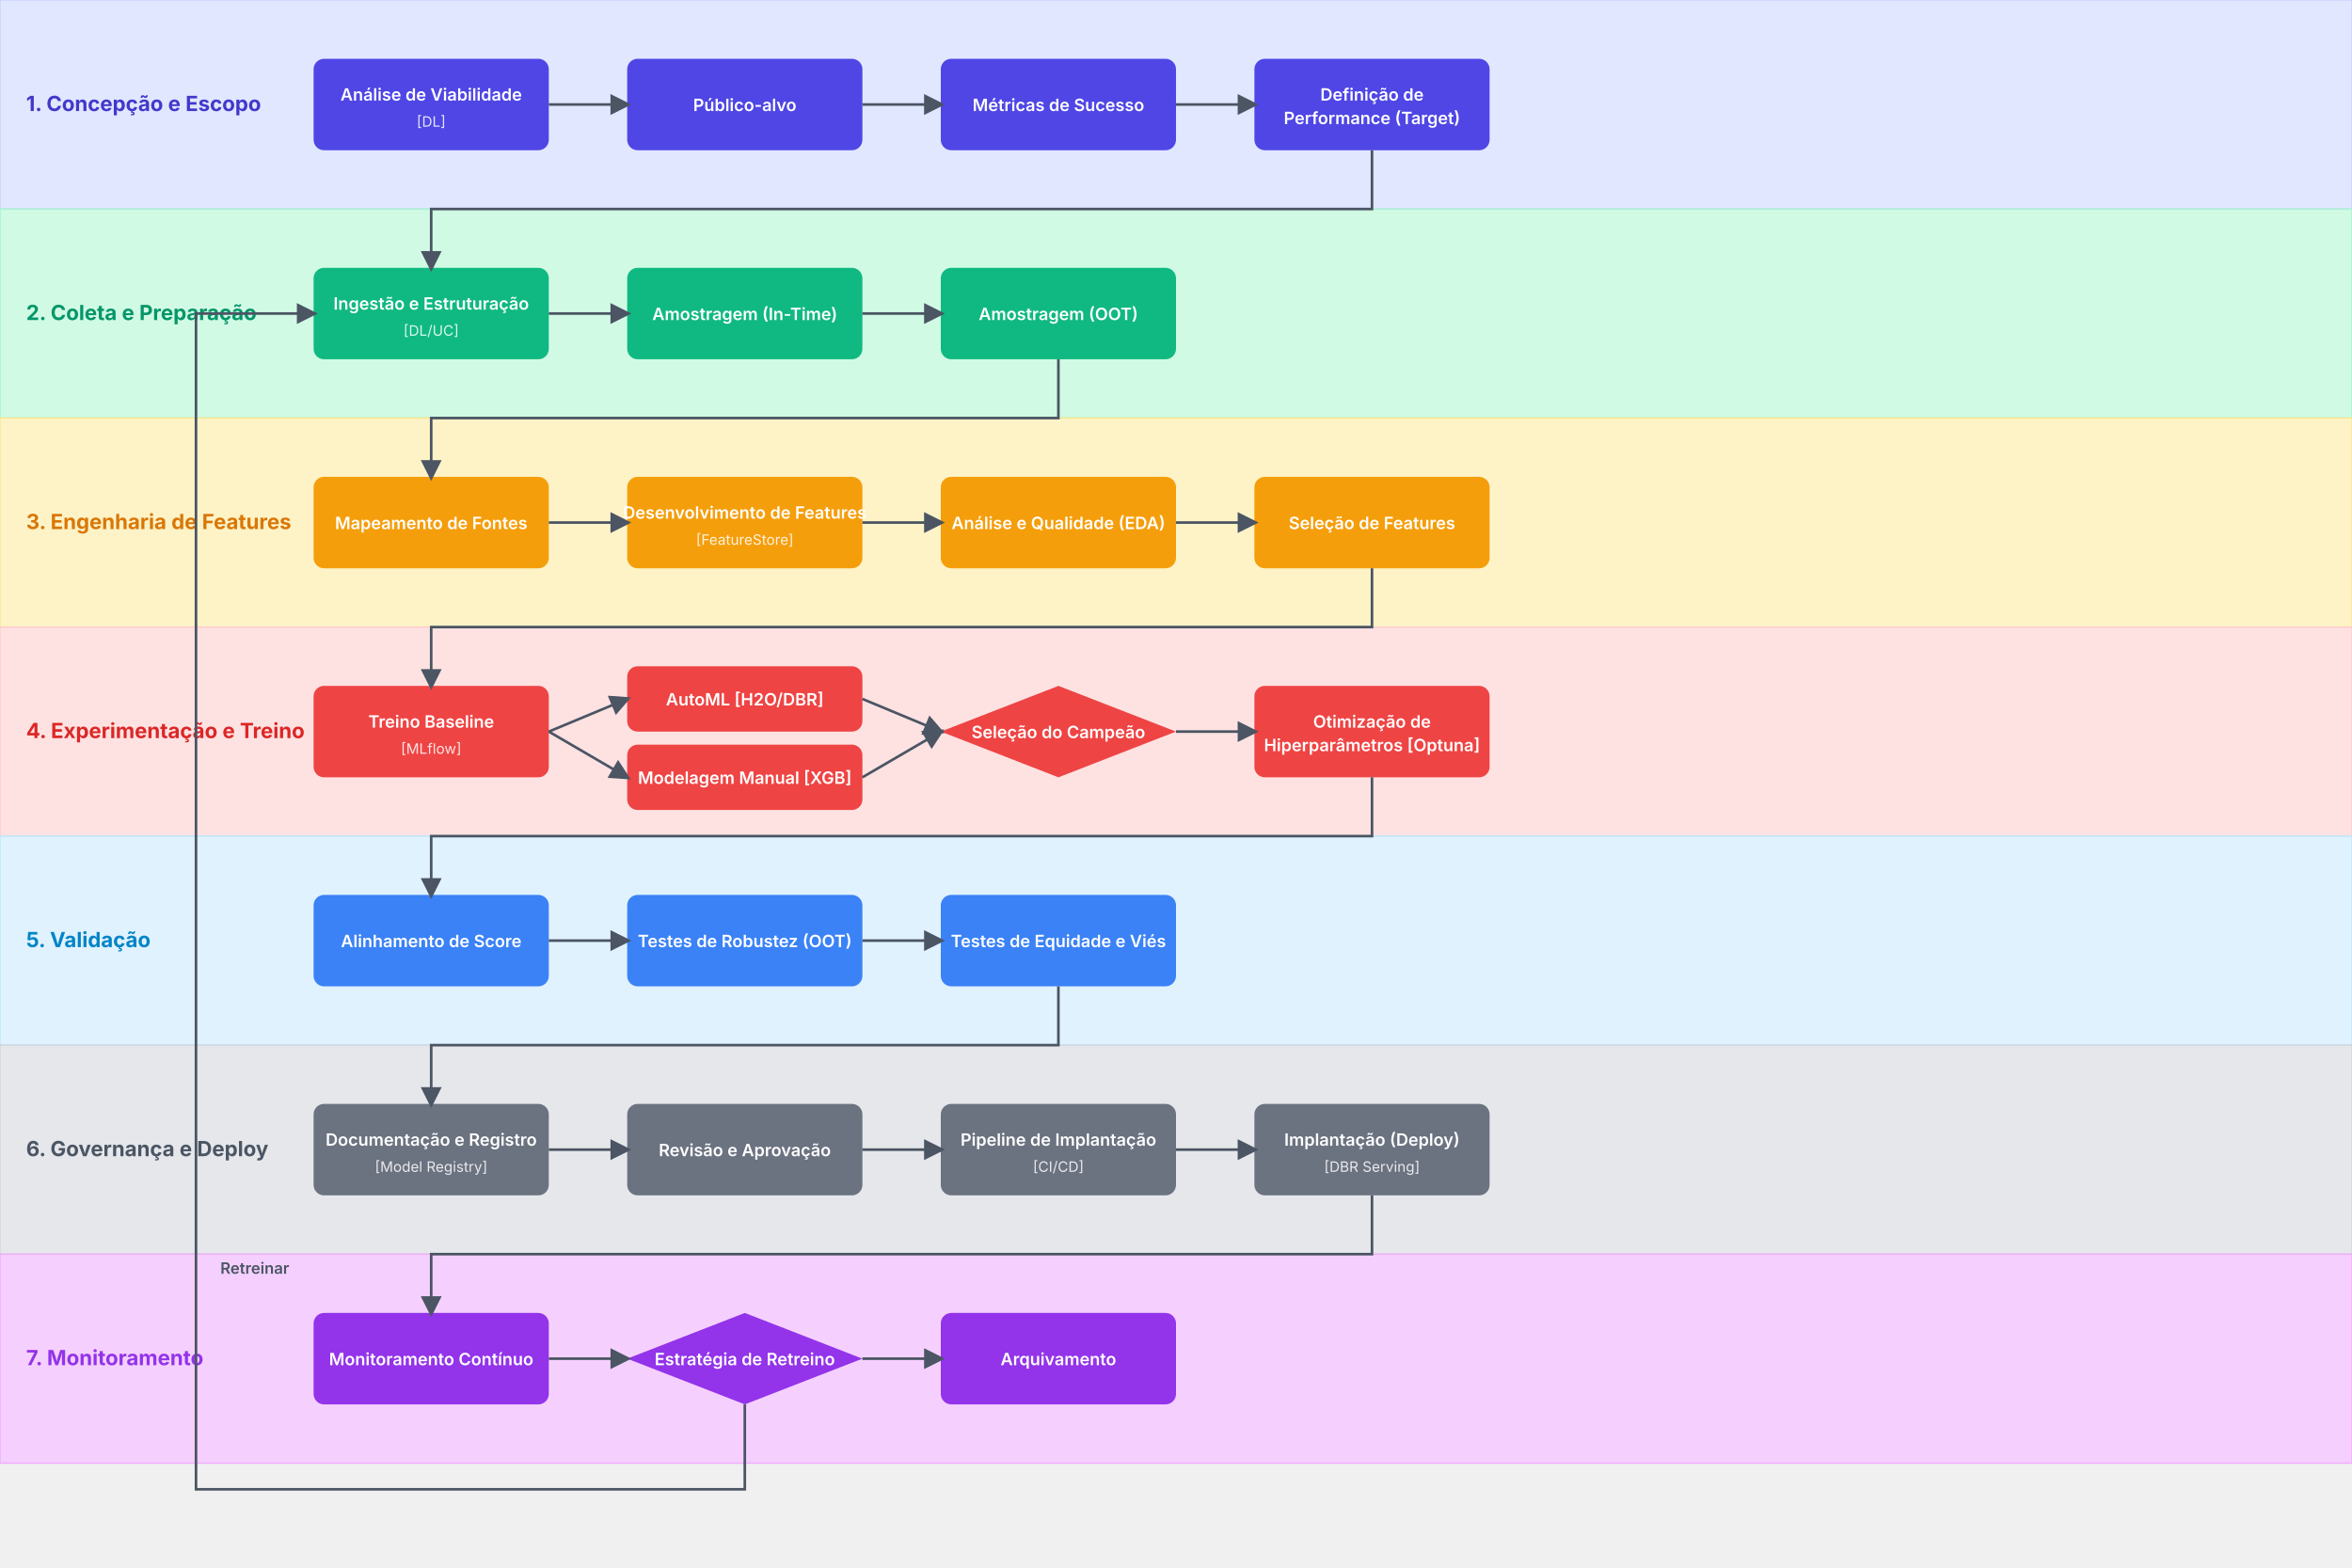
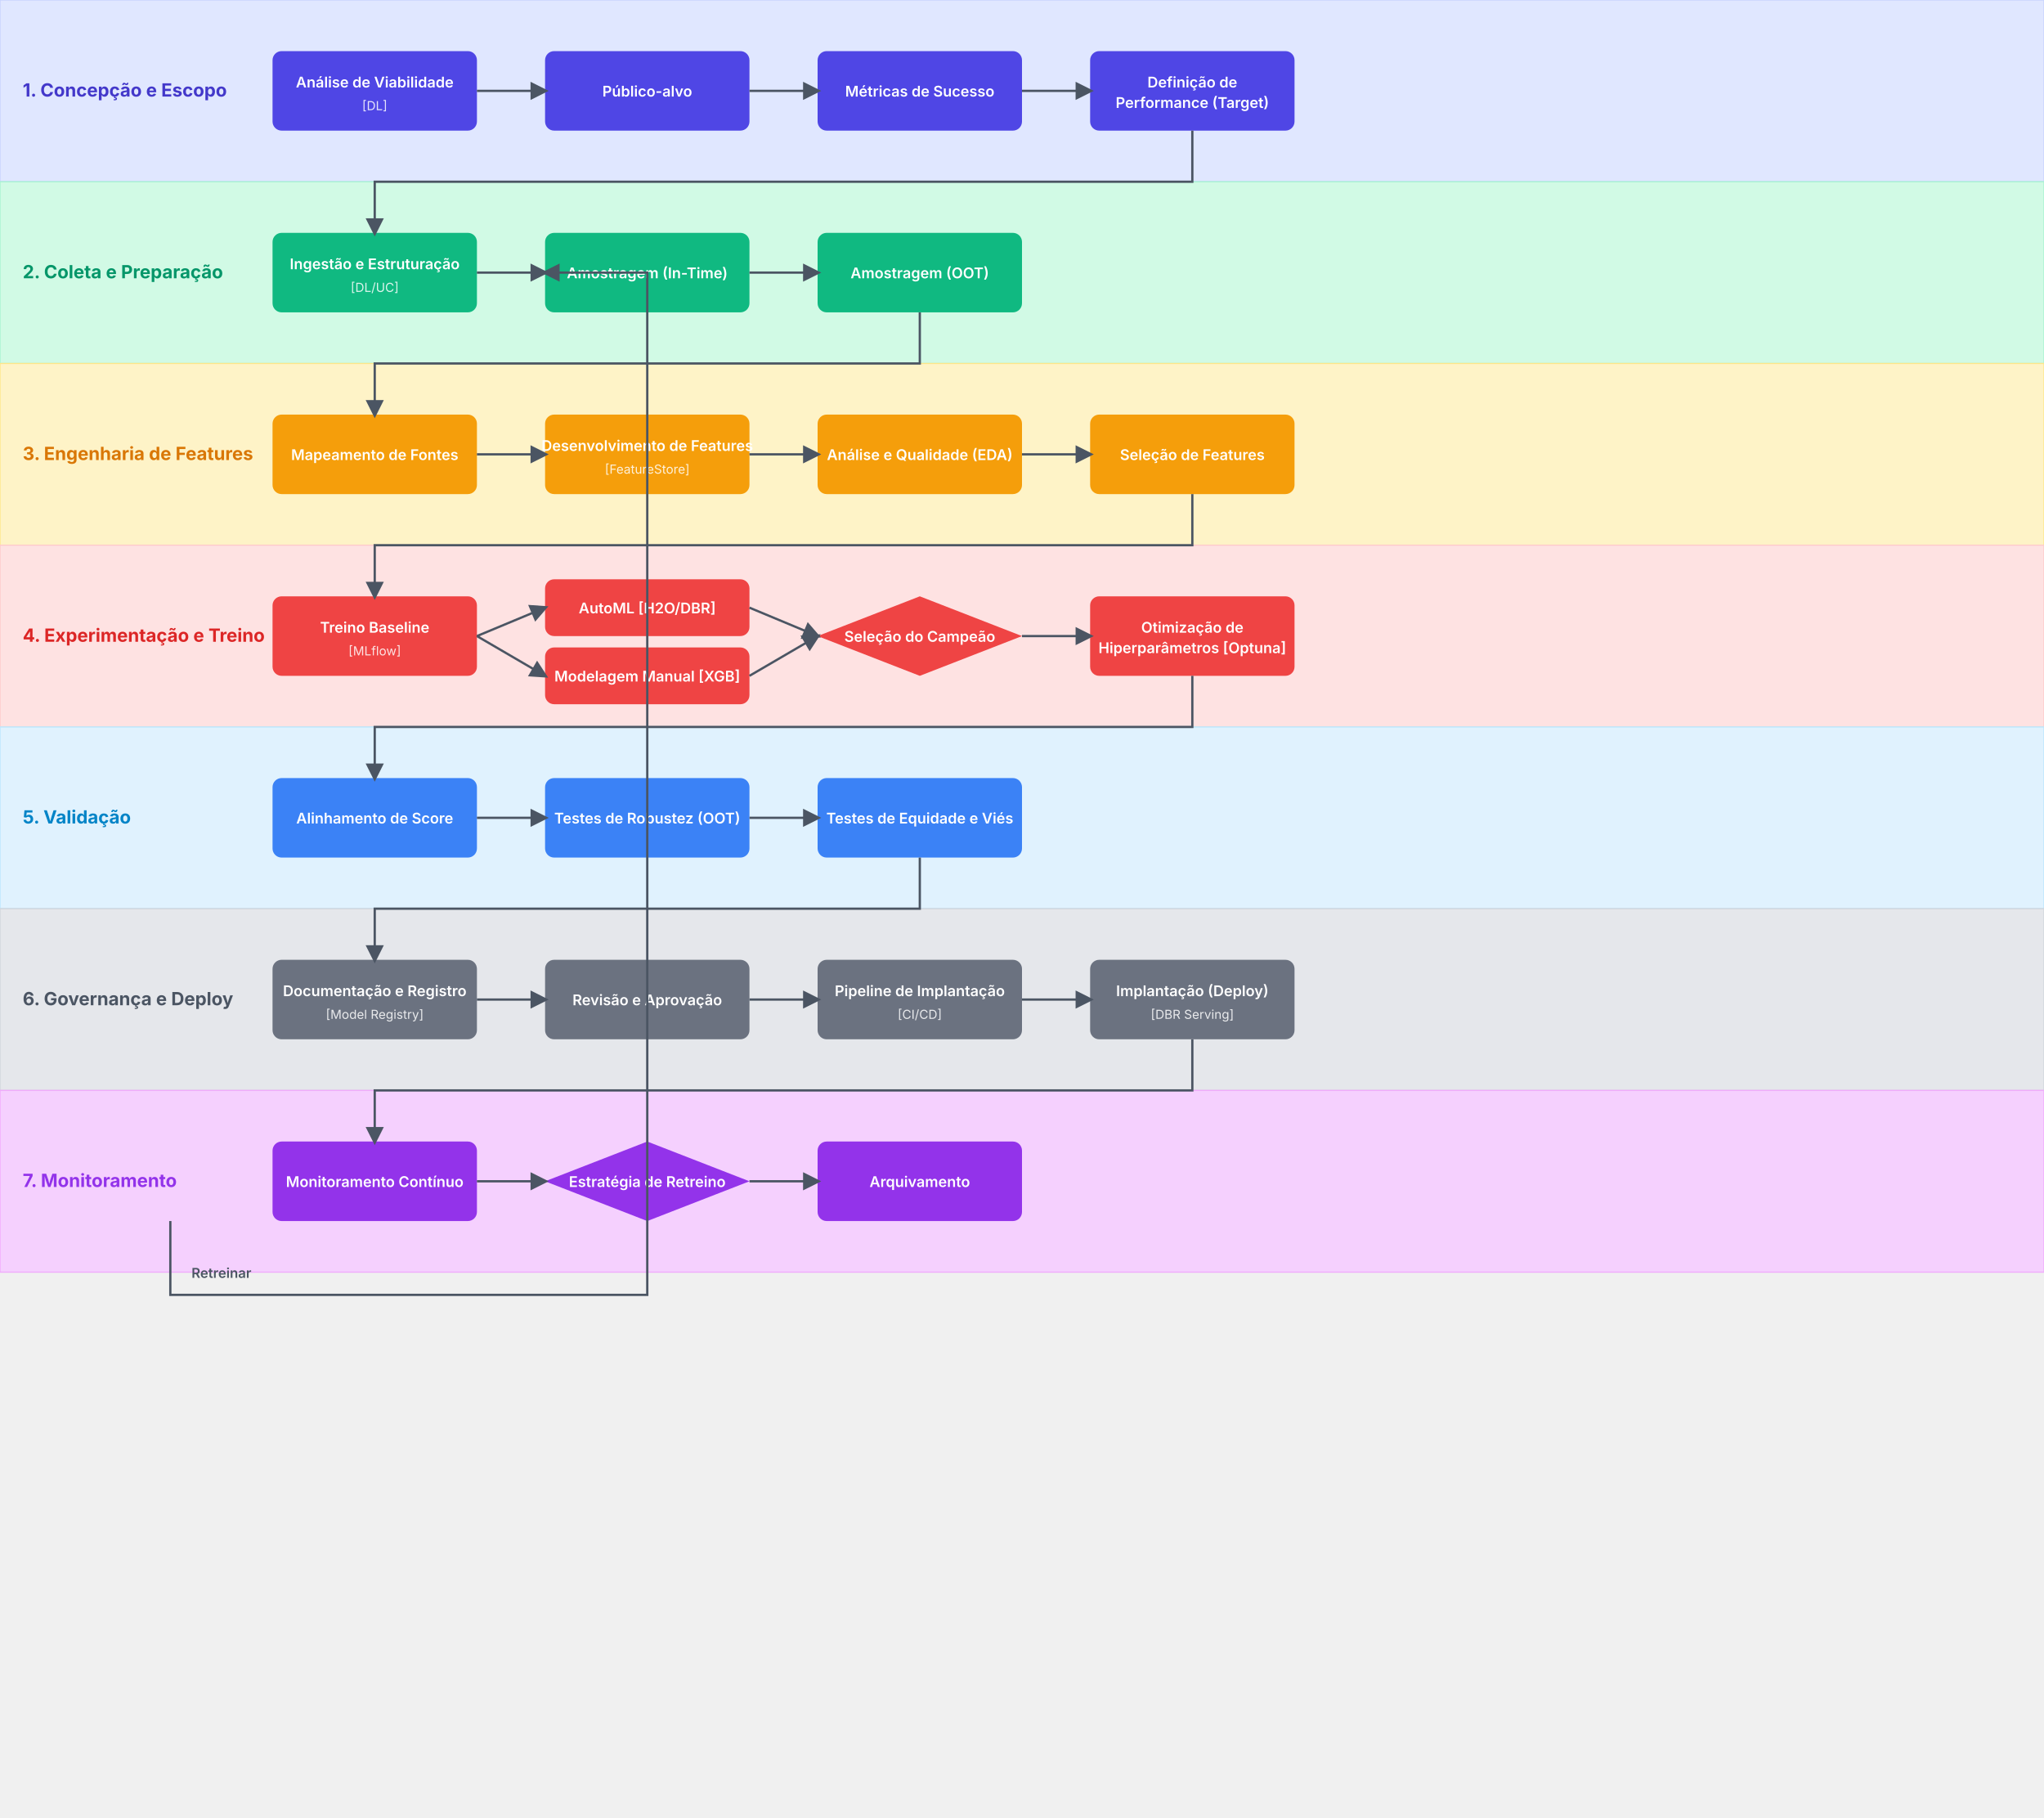
- <svg xmlns="http://www.w3.org/2000/svg" width="1800" height="1200">
+ <svg xmlns="http://www.w3.org/2000/svg" width="1800" height="1600">
  <style>
        .lane-label { font-family: 'Inter', sans-serif; font-size: 16px; font-weight: 700; }
        .node-rect { stroke-width: 1.5; }
        .node-text { font-family: 'Inter', sans-serif; font-size: 13px; font-weight: 600; fill: #ffffff; }
        .tool-text { font-family: 'Inter', sans-serif; font-size: 11px; font-weight: 400; fill: #ffffff; opacity: 0.85; }
        .connector { stroke: #4b5563; stroke-width: 2; fill: none; }
        .loop-label { font-family: 'Inter', sans-serif; font-size: 12px; font-weight: 600; fill: #4b5563; text-anchor: middle; }
        .node:hover &gt; rect, .node:hover &gt; path { filter: brightness(1.15); transition: filter 0.2s; }
    </style>
  <defs>
    <marker id="arrowhead" viewBox="0 0 10 10" refX="8" refY="5" markerWidth="8" markerHeight="8" orient="auto-start-reverse">
      <path d="M 0 0 L 10 5 L 0 10 z" fill="#4b5563" />
    </marker>
  </defs>
  <g id="swimlanes">
    <rect x="0" y="0" width="1800" height="160" fill="#e0e7ff" stroke="#c7d2fe" stroke-width="1" />
    <text x="20" y="85" class="lane-label" fill="#4338ca">1. Concepção e Escopo</text>
    <rect x="0" y="160" width="1800" height="160" fill="#d1fae5" stroke="#a7f3d0" stroke-width="1" />
    <text x="20" y="245" class="lane-label" fill="#059669">2. Coleta e Preparação</text>
    <rect x="0" y="320" width="1800" height="160" fill="#fef3c7" stroke="#fde68a" stroke-width="1" />
    <text x="20" y="405" class="lane-label" fill="#d97706">3. Engenharia de Features</text>
    <rect x="0" y="480" width="1800" height="160" fill="#fee2e2" stroke="#fecaca" stroke-width="1" />
    <text x="20" y="565" class="lane-label" fill="#dc2626">4. Experimentação e Treino</text>
    <rect x="0" y="640" width="1800" height="160" fill="#e0f2fe" stroke="#bae6fd" stroke-width="1" />
    <text x="20" y="725" class="lane-label" fill="#0284c7">5. Validação</text>
    <rect x="0" y="800" width="1800" height="160" fill="#e5e7eb" stroke="#d1d5db" stroke-width="1" />
    <text x="20" y="885" class="lane-label" fill="#4b5563">6. Governança e Deploy</text>
    <rect x="0" y="960" width="1800" height="160" fill="#f5d0fe" stroke="#f0abfc" stroke-width="1" />
    <text x="20" y="1045" class="lane-label" fill="#9333ea">7. Monitoramento</text>
  </g>
  <g id="nodes">
    <g class="node" transform="translate(240, 45)">
      <rect class="node-rect" width="180" height="70" rx="8" fill="#4f46e5" />
      <text class="node-text" x="90" y="32" text-anchor="middle">Análise de Viabilidade</text>
      <text class="tool-text" x="90" y="52" text-anchor="middle">[DL]</text>
    </g>
    <g class="node" transform="translate(480, 45)">
      <rect class="node-rect" width="180" height="70" rx="8" fill="#4f46e5" />
      <text class="node-text" x="90" y="40" text-anchor="middle">Público-alvo</text>
    </g>
    <g class="node" transform="translate(720, 45)">
      <rect class="node-rect" width="180" height="70" rx="8" fill="#4f46e5" />
      <text class="node-text" x="90" y="40" text-anchor="middle">Métricas de Sucesso</text>
    </g>
    <g class="node" transform="translate(960, 45)">
      <rect class="node-rect" width="180" height="70" rx="8" fill="#4f46e5" />
      <text class="node-text" x="90" y="32" text-anchor="middle">Definição de</text>
      <text class="node-text" x="90" y="50" text-anchor="middle">Performance (Target)</text>
    </g>
    <g class="node" transform="translate(240, 205)">
      <rect class="node-rect" width="180" height="70" rx="8" fill="#10b981" />
      <text class="node-text" x="90" y="32" text-anchor="middle">Ingestão e Estruturação</text>
      <text class="tool-text" x="90" y="52" text-anchor="middle">[DL/UC]</text>
    </g>
    <g class="node" transform="translate(480, 205)">
      <rect class="node-rect" width="180" height="70" rx="8" fill="#10b981" />
      <text class="node-text" x="90" y="40" text-anchor="middle">Amostragem (In-Time)</text>
    </g>
    <g class="node" transform="translate(720, 205)">
      <rect class="node-rect" width="180" height="70" rx="8" fill="#10b981" />
      <text class="node-text" x="90" y="40" text-anchor="middle">Amostragem (OOT)</text>
    </g>
    <g class="node" transform="translate(240, 365)">
      <rect class="node-rect" width="180" height="70" rx="8" fill="#f59e0b" />
      <text class="node-text" x="90" y="40" text-anchor="middle">Mapeamento de Fontes</text>
    </g>
    <g class="node" transform="translate(480, 365)">
      <rect class="node-rect" width="180" height="70" rx="8" fill="#f59e0b" />
      <text class="node-text" x="90" y="32" text-anchor="middle">Desenvolvimento de Features</text>
      <text class="tool-text" x="90" y="52" text-anchor="middle">[FeatureStore]</text>
    </g>
    <g class="node" transform="translate(720, 365)">
      <rect class="node-rect" width="180" height="70" rx="8" fill="#f59e0b" />
      <text class="node-text" x="90" y="40" text-anchor="middle">Análise e Qualidade (EDA)</text>
    </g>
    <g class="node" transform="translate(960, 365)">
      <rect class="node-rect" width="180" height="70" rx="8" fill="#f59e0b" />
      <text class="node-text" x="90" y="40" text-anchor="middle">Seleção de Features</text>
    </g>
    <g class="node" transform="translate(240, 525)">
      <rect class="node-rect" width="180" height="70" rx="8" fill="#ef4444" />
      <text class="node-text" x="90" y="32" text-anchor="middle">Treino Baseline</text>
      <text class="tool-text" x="90" y="52" text-anchor="middle">[MLflow]</text>
    </g>
    <g class="node" transform="translate(480, 510)">
      <rect class="node-rect" width="180" height="50" rx="8" fill="#ef4444" />
      <text class="node-text" x="90" y="30" text-anchor="middle">AutoML [H2O/DBR]</text>
    </g>
    <g class="node" transform="translate(480, 570)">
      <rect class="node-rect" width="180" height="50" rx="8" fill="#ef4444" />
      <text class="node-text" x="90" y="30" text-anchor="middle">Modelagem Manual [XGB]</text>
    </g>
    <g class="node" transform="translate(720, 525)">
      <path class="node-rect" d="M 90,0 L 180,35 L 90,70 L 0,35 Z" fill="#ef4444" />
      <text class="node-text" x="90" y="40" text-anchor="middle">Seleção do Campeão</text>
    </g>
    <g class="node" transform="translate(960, 525)">
      <rect class="node-rect" width="180" height="70" rx="8" fill="#ef4444" />
      <text class="node-text" x="90" y="32" text-anchor="middle">Otimização de</text>
      <text class="node-text" x="90" y="50" text-anchor="middle">Hiperparâmetros [Optuna]</text>
    </g>
    <g class="node" transform="translate(240, 685)">
      <rect class="node-rect" width="180" height="70" rx="8" fill="#3b82f6" />
      <text class="node-text" x="90" y="40" text-anchor="middle">Alinhamento de Score</text>
    </g>
    <g class="node" transform="translate(480, 685)">
      <rect class="node-rect" width="180" height="70" rx="8" fill="#3b82f6" />
      <text class="node-text" x="90" y="40" text-anchor="middle">Testes de Robustez (OOT)</text>
    </g>
    <g class="node" transform="translate(720, 685)">
      <rect class="node-rect" width="180" height="70" rx="8" fill="#3b82f6" />
      <text class="node-text" x="90" y="40" text-anchor="middle">Testes de Equidade e Viés</text>
    </g>
    <g class="node" transform="translate(240, 845)">
      <rect class="node-rect" width="180" height="70" rx="8" fill="#6b7280" />
      <text class="node-text" x="90" y="32" text-anchor="middle">Documentação e Registro</text>
      <text class="tool-text" x="90" y="52" text-anchor="middle">[Model Registry]</text>
    </g>
    <g class="node" transform="translate(480, 845)">
      <rect class="node-rect" width="180" height="70" rx="8" fill="#6b7280" />
      <text class="node-text" x="90" y="40" text-anchor="middle">Revisão e Aprovação</text>
    </g>
    <g class="node" transform="translate(720, 845)">
      <rect class="node-rect" width="180" height="70" rx="8" fill="#6b7280" />
      <text class="node-text" x="90" y="32" text-anchor="middle">Pipeline de Implantação</text>
      <text class="tool-text" x="90" y="52" text-anchor="middle">[CI/CD]</text>
    </g>
    <g class="node" transform="translate(960, 845)">
      <rect class="node-rect" width="180" height="70" rx="8" fill="#6b7280" />
      <text class="node-text" x="90" y="32" text-anchor="middle">Implantação (Deploy)</text>
      <text class="tool-text" x="90" y="52" text-anchor="middle">[DBR Serving]</text>
    </g>
    <g class="node" transform="translate(240, 1005)">
      <rect class="node-rect" width="180" height="70" rx="8" fill="#9333ea" />
      <text class="node-text" x="90" y="40" text-anchor="middle">Monitoramento Contínuo</text>
    </g>
    <g class="node" transform="translate(480, 1005)">
      <path class="node-rect" d="M 90,0 L 180,35 L 90,70 L 0,35 Z" fill="#9333ea" />
      <text class="node-text" x="90" y="40" text-anchor="middle">Estratégia de Retreino</text>
    </g>
    <g class="node" transform="translate(720, 1005)">
      <rect class="node-rect" width="180" height="70" rx="8" fill="#9333ea" />
      <text class="node-text" x="90" y="40" text-anchor="middle">Arquivamento</text>
    </g>
  </g>
  <g id="connectors" marker-end="url(#arrowhead)">
    <path class="connector" d="M 420 80 H 480" />
    <path class="connector" d="M 660 80 H 720" />
    <path class="connector" d="M 900 80 H 960" />
    <path class="connector" d="M 1050 115 L 1050 160 L 330 160 L 330 205" />
    <path class="connector" d="M 420 240 H 480" />
    <path class="connector" d="M 660 240 H 720" />
    <path class="connector" d="M 810 275 L 810 320 L 330 320 L 330 365" />
    <path class="connector" d="M 420 400 H 480" />
    <path class="connector" d="M 660 400 H 720" />
    <path class="connector" d="M 900 400 H 960" />
    <path class="connector" d="M 1050 435 L 1050 480 L 330 480 L 330 525" />
    <path class="connector" d="M 420 560 L 480 535" />
    <path class="connector" d="M 420 560 L 480 595" />
    <path class="connector" d="M 660 535 L 720 560" />
    <path class="connector" d="M 660 595 L 720 560" />
    <path class="connector" d="M 900 560 H 960" />
    <path class="connector" d="M 1050 595 L 1050 640 L 330 640 L 330 685" />
    <path class="connector" d="M 420 720 H 480" />
    <path class="connector" d="M 660 720 H 720" />
    <path class="connector" d="M 810 755 L 810 800 L 330 800 L 330 845" />
    <path class="connector" d="M 420 880 H 480" />
    <path class="connector" d="M 660 880 H 720" />
    <path class="connector" d="M 900 880 H 960" />
    <path class="connector" d="M 1050 915 L 1050 960 L 330 960 L 330 1005" />
    <path class="connector" d="M 420 1040 H 480" />
    <path class="connector" d="M 660 1040 H 720" />
-     <path class="connector" d="M 570 1075 L 570 1140 L 150 1140 L 150 240 L 240 240" />
-     <text class="loop-label" x="195" y="975">Retreinar</text>
+     <path class="connector" d="M 150 1075 L 150 1140 L 570 1140 L 570 240 L 480 240" />
+     <text class="loop-label" x="195" y="1125">Retreinar</text>
  </g>
</svg>
